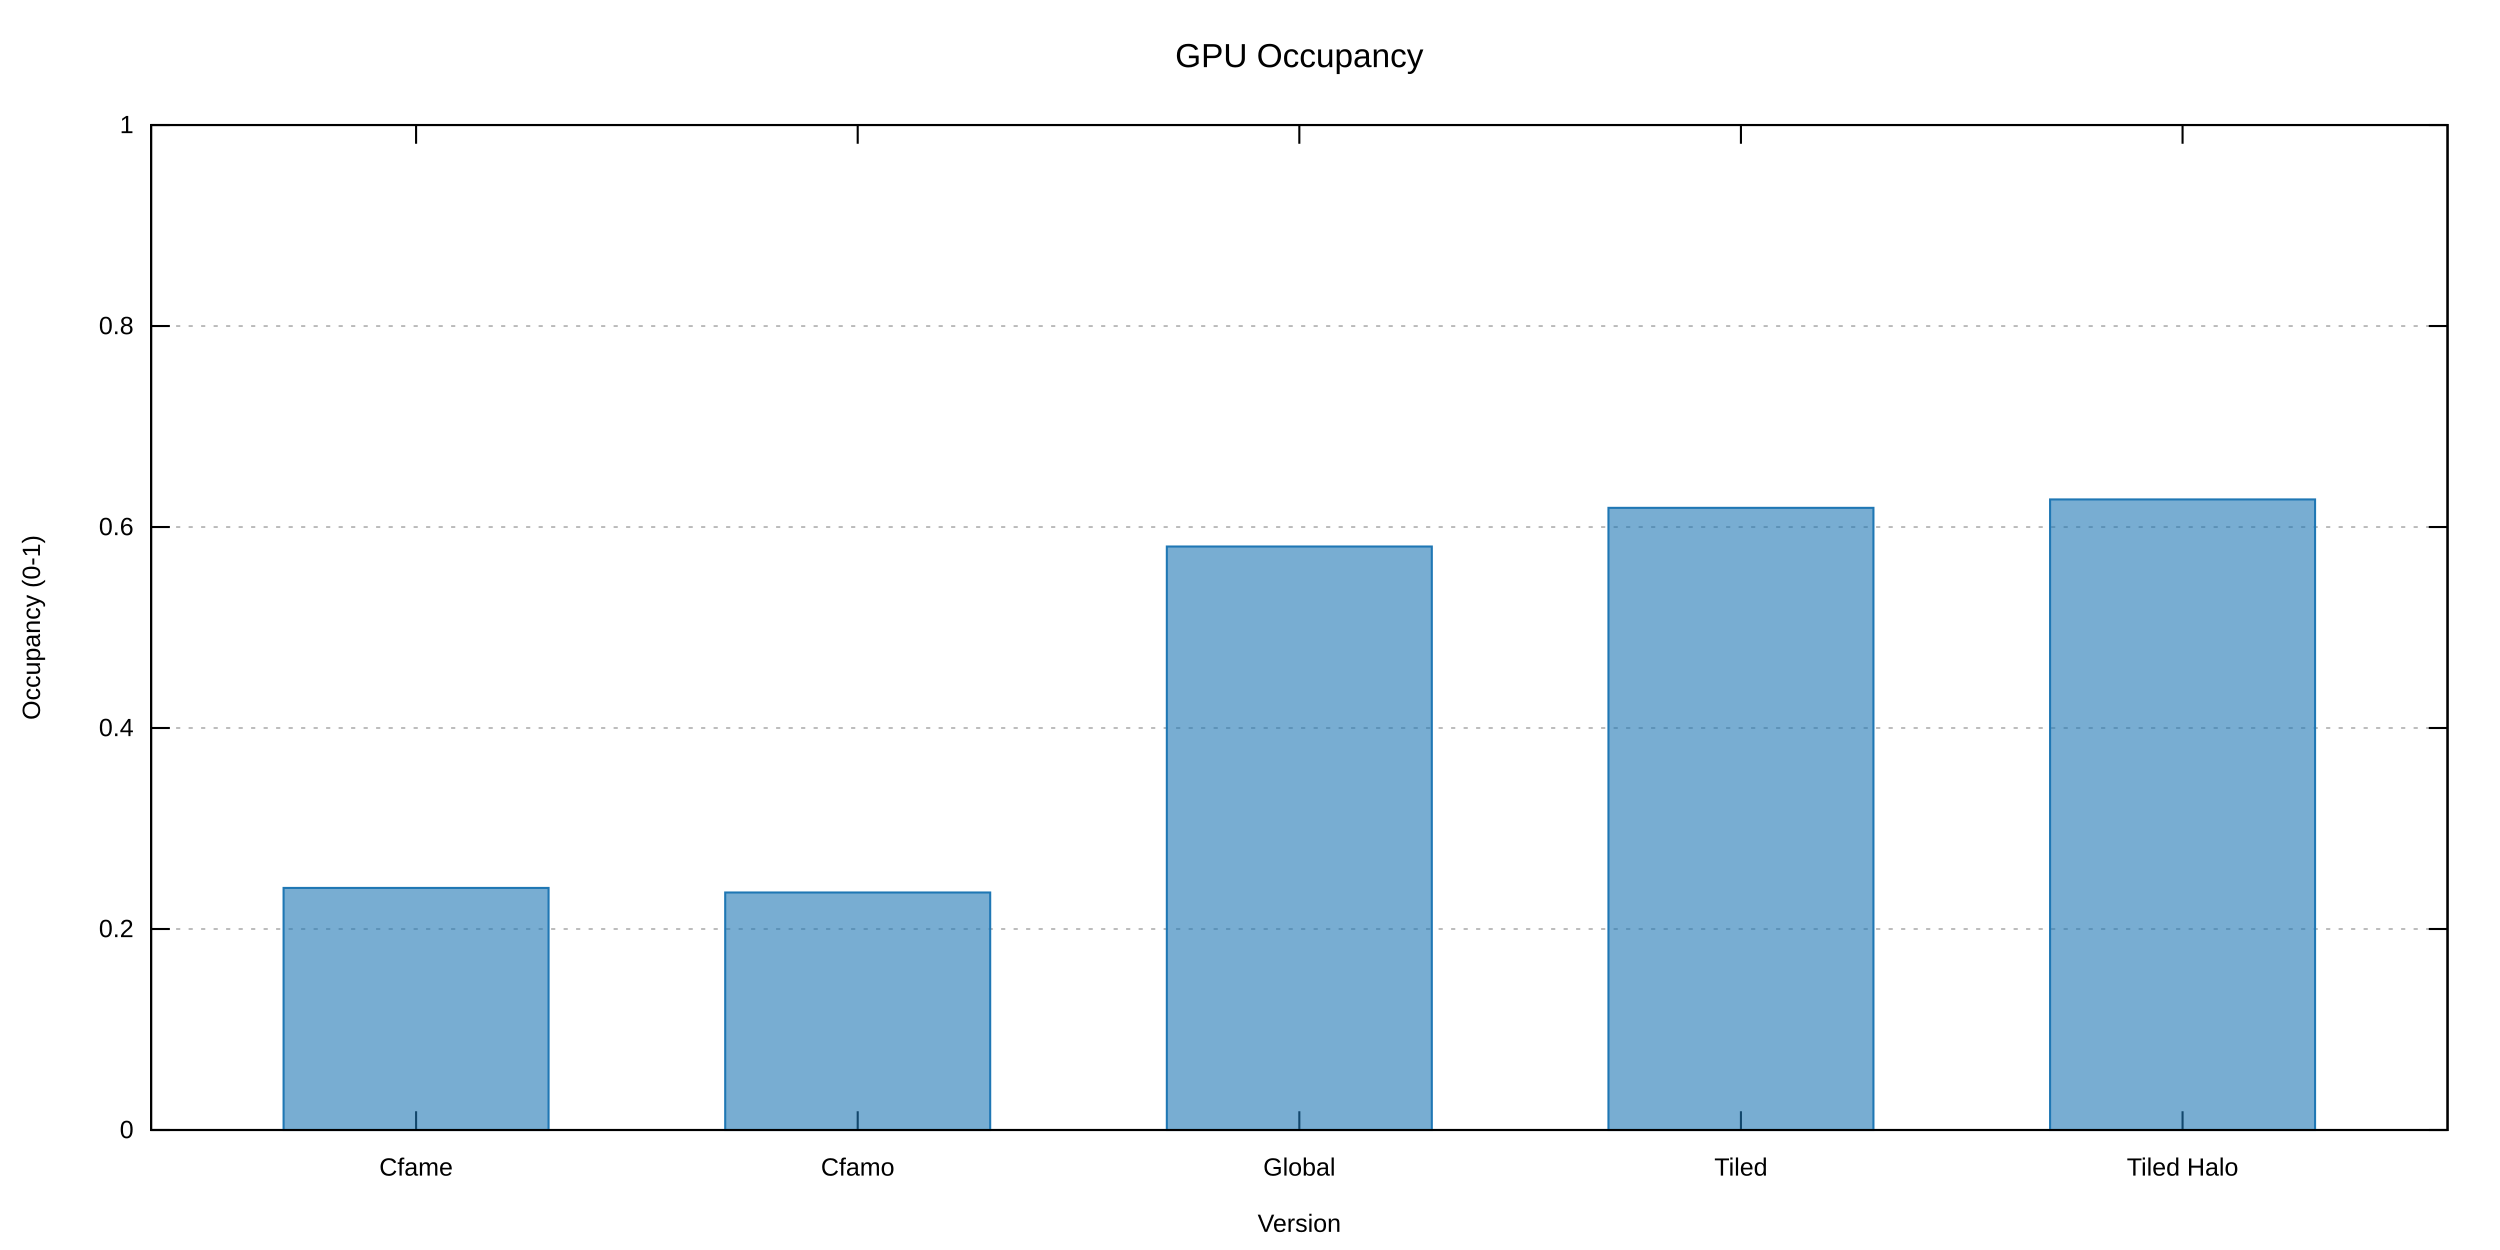
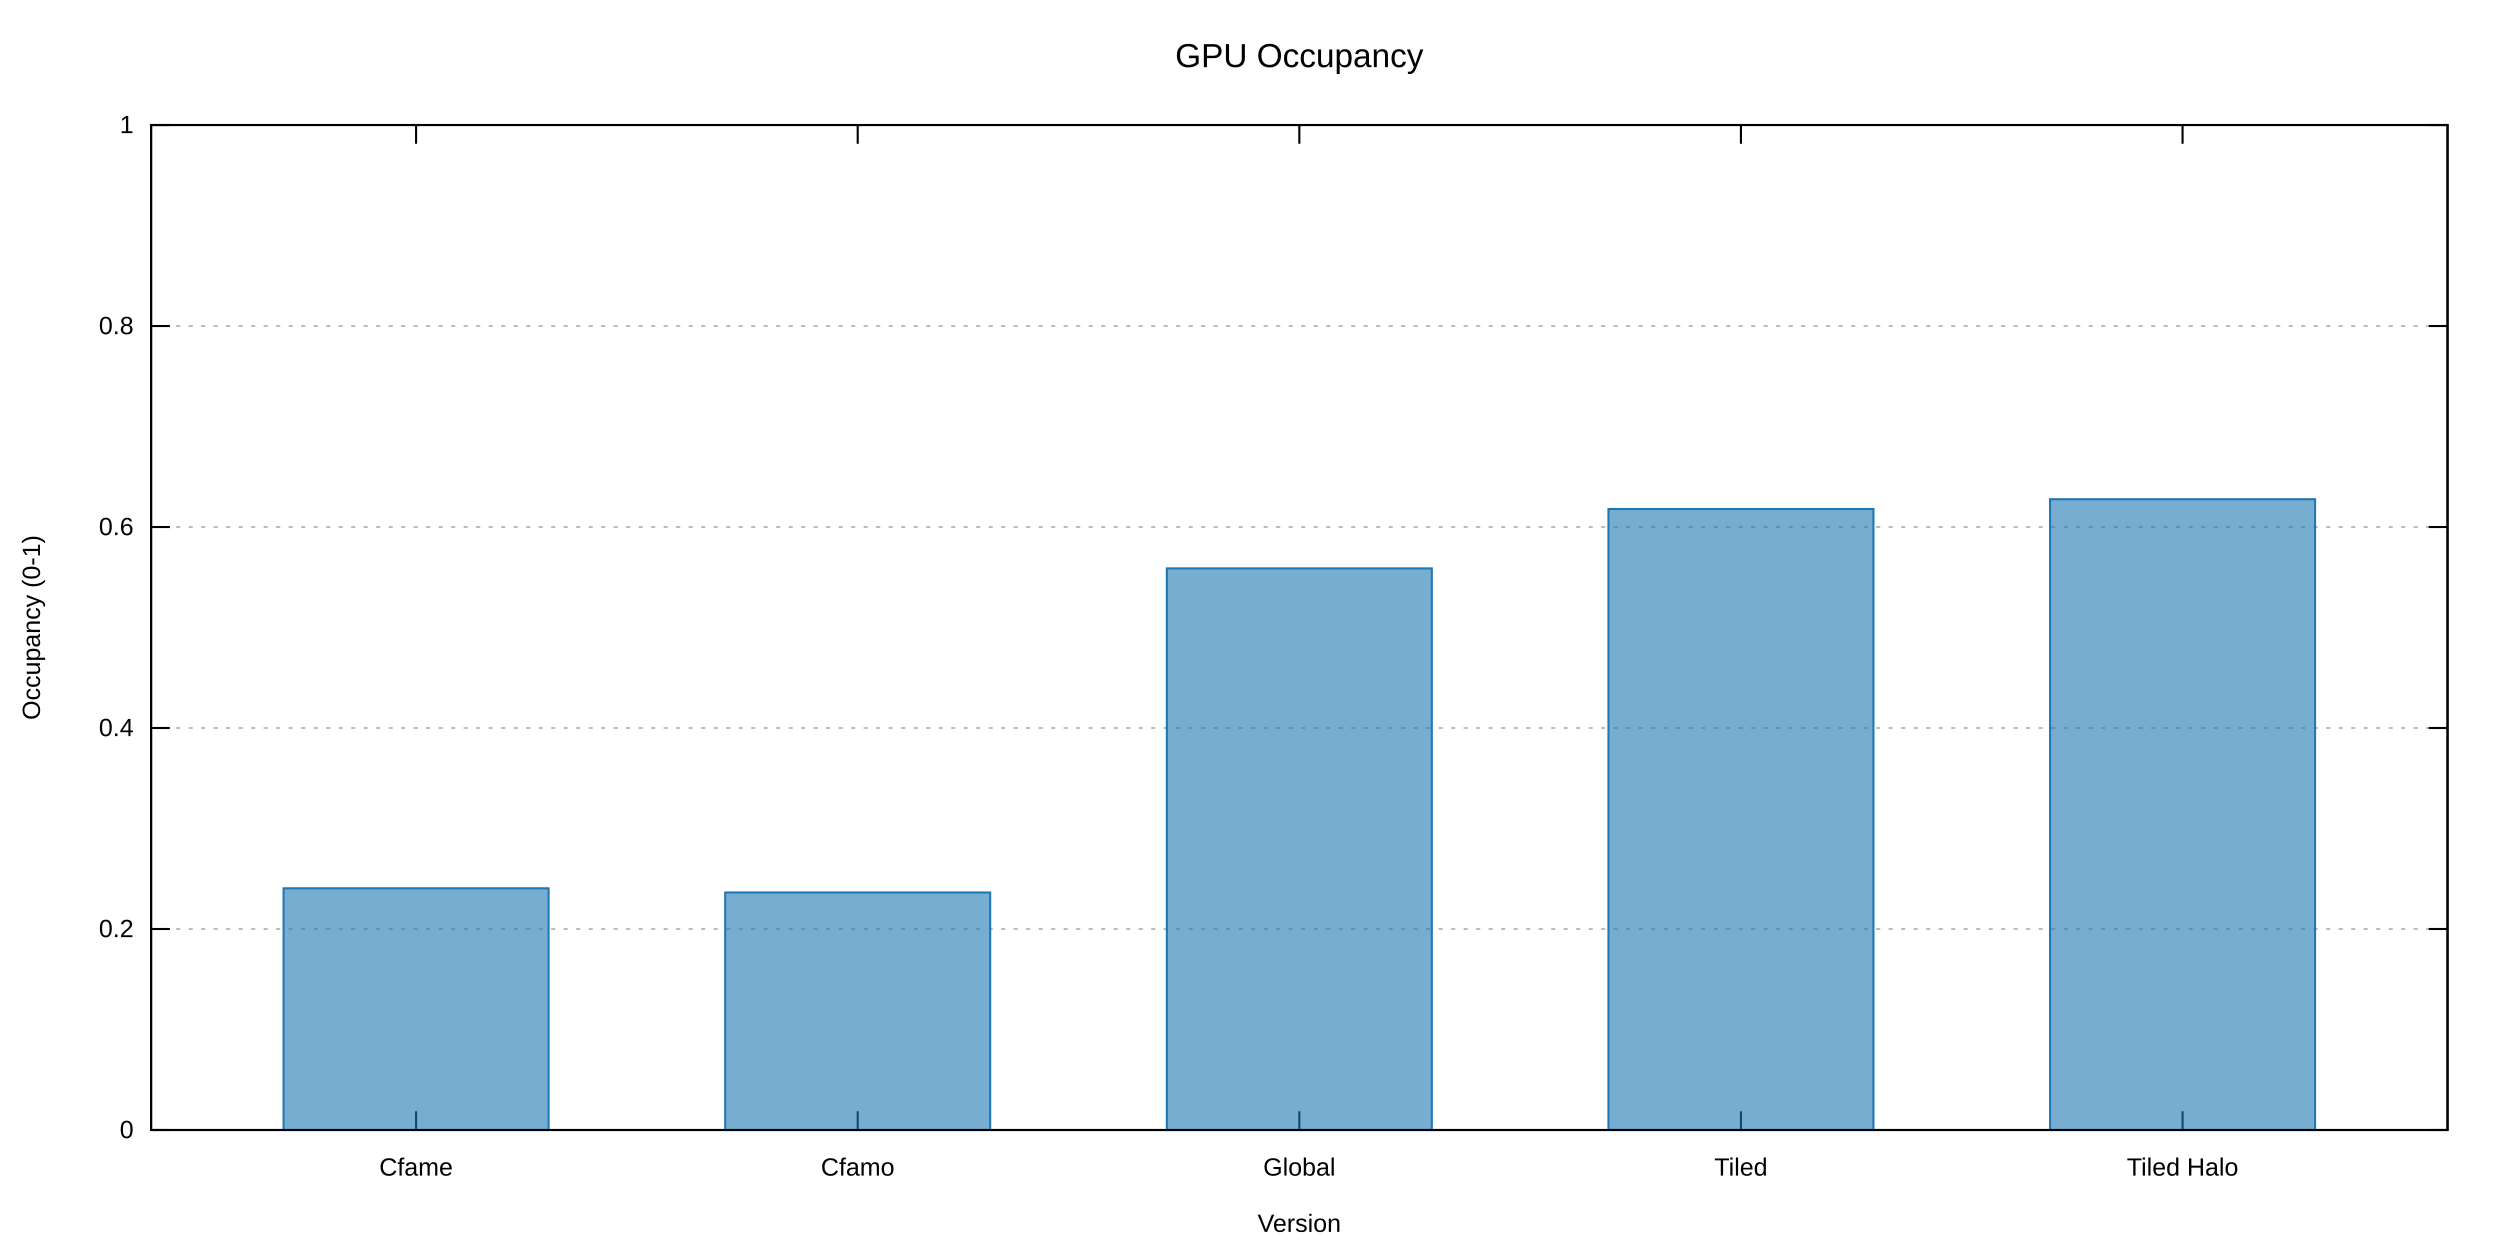
<svg xmlns="http://www.w3.org/2000/svg" xmlns:xlink="http://www.w3.org/1999/xlink" width="1200" height="600" viewBox="0 0 1200 600">
  <g id="gnuplot_canvas">
    <rect x="0" y="0" width="1200" height="600" fill="none" />
    <defs>
      <circle id="gpDot" r="0.5" stroke-width="0.5" stroke="currentColor" />
      <path id="gpPt0" stroke-width="0.222" stroke="currentColor" d="M-1,0 h2 M0,-1 v2" />
      <path id="gpPt1" stroke-width="0.222" stroke="currentColor" d="M-1,-1 L1,1 M1,-1 L-1,1" />
      <path id="gpPt2" stroke-width="0.222" stroke="currentColor" d="M-1,0 L1,0 M0,-1 L0,1 M-1,-1 L1,1 M-1,1 L1,-1" />
      <rect id="gpPt3" stroke-width="0.222" stroke="currentColor" x="-1" y="-1" width="2" height="2" />
      <rect id="gpPt4" stroke-width="0.222" stroke="currentColor" fill="currentColor" x="-1" y="-1" width="2" height="2" />
      <circle id="gpPt5" stroke-width="0.222" stroke="currentColor" cx="0" cy="0" r="1" />
      <use xlink:href="#gpPt5" id="gpPt6" fill="currentColor" stroke="none" />
      <path id="gpPt7" stroke-width="0.222" stroke="currentColor" d="M0,-1.33 L-1.33,0.67 L1.33,0.67 z" />
      <use xlink:href="#gpPt7" id="gpPt8" fill="currentColor" stroke="none" />
      <use xlink:href="#gpPt7" id="gpPt9" stroke="currentColor" transform="rotate(180)" />
      <use xlink:href="#gpPt9" id="gpPt10" fill="currentColor" stroke="none" />
      <use xlink:href="#gpPt3" id="gpPt11" stroke="currentColor" transform="rotate(45)" />
      <use xlink:href="#gpPt11" id="gpPt12" fill="currentColor" stroke="none" />
      <path id="gpPt13" stroke-width="0.222" stroke="currentColor" d="M0,1.330 L1.265,0.411 L0.782,-1.067 L-0.782,-1.076 L-1.265,0.411 z" />
      <use xlink:href="#gpPt13" id="gpPt14" fill="currentColor" stroke="none" />
      <filter id="textbox" filterUnits="objectBoundingBox" x="0" y="0" height="1" width="1">
        <feFlood flood-color="white" flood-opacity="1" result="bgnd" />
        <feComposite in="SourceGraphic" in2="bgnd" operator="atop" />
      </filter>
      <filter id="greybox" filterUnits="objectBoundingBox" x="0" y="0" height="1" width="1">
        <feFlood flood-color="lightgrey" flood-opacity="1" result="grey" />
        <feComposite in="SourceGraphic" in2="grey" operator="atop" />
      </filter>
    </defs>
    <g fill="none" color="white" stroke="currentColor" stroke-width="1.00" stroke-linecap="butt" stroke-linejoin="miter">
</g>
    <g fill="none" color="black" stroke="currentColor" stroke-width="1.00" stroke-linecap="butt" stroke-linejoin="miter">
</g>
    <g fill="none" color="black" stroke="black" stroke-width="0.50" stroke-linecap="butt" stroke-linejoin="miter">
</g>
    <g fill="none" color="gray" stroke="currentColor" stroke-width="0.50" stroke-linecap="butt" stroke-linejoin="miter">
      <path stroke="gray" stroke-dasharray="2,4" class="gridline" d="M72.53,542.40 L1174.82,542.40  " />
    </g>
    <g fill="none" color="gray" stroke="gray" stroke-width="1.00" stroke-linecap="butt" stroke-linejoin="miter">
</g>
    <g fill="none" color="black" stroke="currentColor" stroke-width="1.00" stroke-linecap="butt" stroke-linejoin="miter">
      <path stroke="black" d="M72.53,542.40 L81.53,542.40 M1174.82,542.40 L1165.82,542.40  " />
      <g transform="translate(64.14,546.30)" stroke="none" fill="black" font-family="Arial" font-size="12.00" text-anchor="end">
        <text>
          <tspan font-family="Arial"> 0</tspan>
        </text>
      </g>
    </g>
    <g fill="none" color="black" stroke="currentColor" stroke-width="1.00" stroke-linecap="butt" stroke-linejoin="miter">
</g>
    <g fill="none" color="black" stroke="black" stroke-width="0.50" stroke-linecap="butt" stroke-linejoin="miter">
</g>
    <g fill="none" color="gray" stroke="currentColor" stroke-width="0.50" stroke-linecap="butt" stroke-linejoin="miter">
      <path stroke="gray" stroke-dasharray="2,4" class="gridline" d="M72.53,445.92 L1174.82,445.92  " />
    </g>
    <g fill="none" color="gray" stroke="gray" stroke-width="1.00" stroke-linecap="butt" stroke-linejoin="miter">
</g>
    <g fill="none" color="black" stroke="currentColor" stroke-width="1.00" stroke-linecap="butt" stroke-linejoin="miter">
      <path stroke="black" d="M72.53,445.92 L81.53,445.92 M1174.82,445.92 L1165.82,445.92  " />
      <g transform="translate(64.14,449.82)" stroke="none" fill="black" font-family="Arial" font-size="12.00" text-anchor="end">
        <text>
          <tspan font-family="Arial"> 0.2</tspan>
        </text>
      </g>
    </g>
    <g fill="none" color="black" stroke="currentColor" stroke-width="1.00" stroke-linecap="butt" stroke-linejoin="miter">
</g>
    <g fill="none" color="black" stroke="black" stroke-width="0.50" stroke-linecap="butt" stroke-linejoin="miter">
</g>
    <g fill="none" color="gray" stroke="currentColor" stroke-width="0.50" stroke-linecap="butt" stroke-linejoin="miter">
      <path stroke="gray" stroke-dasharray="2,4" class="gridline" d="M72.53,349.44 L1174.82,349.44  " />
    </g>
    <g fill="none" color="gray" stroke="gray" stroke-width="1.00" stroke-linecap="butt" stroke-linejoin="miter">
</g>
    <g fill="none" color="black" stroke="currentColor" stroke-width="1.00" stroke-linecap="butt" stroke-linejoin="miter">
      <path stroke="black" d="M72.53,349.44 L81.53,349.44 M1174.82,349.44 L1165.82,349.44  " />
      <g transform="translate(64.14,353.34)" stroke="none" fill="black" font-family="Arial" font-size="12.00" text-anchor="end">
        <text>
          <tspan font-family="Arial"> 0.4</tspan>
        </text>
      </g>
    </g>
    <g fill="none" color="black" stroke="currentColor" stroke-width="1.00" stroke-linecap="butt" stroke-linejoin="miter">
</g>
    <g fill="none" color="black" stroke="black" stroke-width="0.50" stroke-linecap="butt" stroke-linejoin="miter">
</g>
    <g fill="none" color="gray" stroke="currentColor" stroke-width="0.50" stroke-linecap="butt" stroke-linejoin="miter">
      <path stroke="gray" stroke-dasharray="2,4" class="gridline" d="M72.53,252.97 L1174.82,252.97  " />
    </g>
    <g fill="none" color="gray" stroke="gray" stroke-width="1.00" stroke-linecap="butt" stroke-linejoin="miter">
</g>
    <g fill="none" color="black" stroke="currentColor" stroke-width="1.00" stroke-linecap="butt" stroke-linejoin="miter">
      <path stroke="black" d="M72.53,252.97 L81.53,252.97 M1174.82,252.97 L1165.82,252.97  " />
      <g transform="translate(64.14,256.87)" stroke="none" fill="black" font-family="Arial" font-size="12.00" text-anchor="end">
        <text>
          <tspan font-family="Arial"> 0.6</tspan>
        </text>
      </g>
    </g>
    <g fill="none" color="black" stroke="currentColor" stroke-width="1.00" stroke-linecap="butt" stroke-linejoin="miter">
</g>
    <g fill="none" color="black" stroke="black" stroke-width="0.50" stroke-linecap="butt" stroke-linejoin="miter">
</g>
    <g fill="none" color="gray" stroke="currentColor" stroke-width="0.50" stroke-linecap="butt" stroke-linejoin="miter">
      <path stroke="gray" stroke-dasharray="2,4" class="gridline" d="M72.53,156.49 L1174.82,156.49  " />
    </g>
    <g fill="none" color="gray" stroke="gray" stroke-width="1.00" stroke-linecap="butt" stroke-linejoin="miter">
</g>
    <g fill="none" color="black" stroke="currentColor" stroke-width="1.00" stroke-linecap="butt" stroke-linejoin="miter">
      <path stroke="black" d="M72.53,156.49 L81.53,156.49 M1174.82,156.49 L1165.82,156.49  " />
      <g transform="translate(64.14,160.39)" stroke="none" fill="black" font-family="Arial" font-size="12.00" text-anchor="end">
        <text>
          <tspan font-family="Arial"> 0.8</tspan>
        </text>
      </g>
    </g>
    <g fill="none" color="black" stroke="currentColor" stroke-width="1.00" stroke-linecap="butt" stroke-linejoin="miter">
</g>
    <g fill="none" color="black" stroke="black" stroke-width="0.50" stroke-linecap="butt" stroke-linejoin="miter">
</g>
    <g fill="none" color="gray" stroke="currentColor" stroke-width="0.50" stroke-linecap="butt" stroke-linejoin="miter">
      <path stroke="gray" stroke-dasharray="2,4" class="gridline" d="M72.53,60.01 L1174.82,60.01  " />
    </g>
    <g fill="none" color="gray" stroke="gray" stroke-width="1.00" stroke-linecap="butt" stroke-linejoin="miter">
</g>
    <g fill="none" color="black" stroke="currentColor" stroke-width="1.00" stroke-linecap="butt" stroke-linejoin="miter">
      <path stroke="black" d="M72.53,60.01 L81.53,60.01 M1174.82,60.01 L1165.82,60.01  " />
      <g transform="translate(64.14,63.91)" stroke="none" fill="black" font-family="Arial" font-size="12.00" text-anchor="end">
        <text>
          <tspan font-family="Arial"> 1</tspan>
        </text>
      </g>
    </g>
    <g fill="none" color="black" stroke="currentColor" stroke-width="1.00" stroke-linecap="butt" stroke-linejoin="miter">
      <path stroke="black" d="M199.72,542.40 L199.72,533.40 M199.72,60.01 L199.72,69.01  " />
      <g transform="translate(199.72,564.30)" stroke="none" fill="black" font-family="Arial" font-size="12.00" text-anchor="middle">
        <text>
          <tspan font-family="Arial">Cfame</tspan>
        </text>
      </g>
    </g>
    <g fill="none" color="black" stroke="currentColor" stroke-width="1.00" stroke-linecap="butt" stroke-linejoin="miter">
      <path stroke="black" d="M411.70,542.40 L411.70,533.40 M411.70,60.01 L411.70,69.01  " />
      <g transform="translate(411.70,564.30)" stroke="none" fill="black" font-family="Arial" font-size="12.00" text-anchor="middle">
        <text>
          <tspan font-family="Arial">Cfamo</tspan>
        </text>
      </g>
    </g>
    <g fill="none" color="black" stroke="currentColor" stroke-width="1.00" stroke-linecap="butt" stroke-linejoin="miter">
      <path stroke="black" d="M623.68,542.40 L623.68,533.40 M623.68,60.01 L623.68,69.01  " />
      <g transform="translate(623.68,564.30)" stroke="none" fill="black" font-family="Arial" font-size="12.00" text-anchor="middle">
        <text>
          <tspan font-family="Arial">Global</tspan>
        </text>
      </g>
    </g>
    <g fill="none" color="black" stroke="currentColor" stroke-width="1.00" stroke-linecap="butt" stroke-linejoin="miter">
      <path stroke="black" d="M835.65,542.40 L835.65,533.40 M835.65,60.01 L835.65,69.01  " />
      <g transform="translate(835.65,564.30)" stroke="none" fill="black" font-family="Arial" font-size="12.00" text-anchor="middle">
        <text>
          <tspan font-family="Arial">Tiled</tspan>
        </text>
      </g>
    </g>
    <g fill="none" color="black" stroke="currentColor" stroke-width="1.00" stroke-linecap="butt" stroke-linejoin="miter">
      <path stroke="black" d="M1047.63,542.40 L1047.63,533.40 M1047.63,60.01 L1047.63,69.01  " />
      <g transform="translate(1047.63,564.30)" stroke="none" fill="black" font-family="Arial" font-size="12.00" text-anchor="middle">
        <text>
          <tspan font-family="Arial">Tiled Halo</tspan>
        </text>
      </g>
    </g>
    <g fill="none" color="black" stroke="currentColor" stroke-width="1.00" stroke-linecap="butt" stroke-linejoin="miter">
</g>
    <g fill="none" color="black" stroke="currentColor" stroke-width="1.00" stroke-linecap="butt" stroke-linejoin="miter">
      <path stroke="black" d="M72.53,60.01 L72.53,542.40 L1174.82,542.40 L1174.82,60.01 L72.53,60.01 Z  " />
    </g>
    <g fill="none" color="black" stroke="currentColor" stroke-width="1.00" stroke-linecap="butt" stroke-linejoin="miter">
      <g transform="translate(19.18,301.21) rotate(270)" stroke="none" fill="black" font-family="Arial" font-size="12.00" text-anchor="middle">
        <text>
          <tspan font-family="Arial">Occupancy (0-1)</tspan>
        </text>
      </g>
    </g>
    <g fill="none" color="black" stroke="currentColor" stroke-width="1.00" stroke-linecap="butt" stroke-linejoin="miter">
      <g transform="translate(623.67,591.30)" stroke="none" fill="black" font-family="Arial" font-size="12.00" text-anchor="middle">
        <text>
          <tspan font-family="Arial">Version</tspan>
        </text>
      </g>
    </g>
    <g fill="none" color="black" stroke="currentColor" stroke-width="1.00" stroke-linecap="butt" stroke-linejoin="miter">
</g>
    <g id="gnuplot_plot_1">
      <g fill="none" color="black" stroke="currentColor" stroke-width="1.00" stroke-linecap="butt" stroke-linejoin="miter">
        <g stroke="none" shape-rendering="crispEdges">
-           <polygon fill="rgb( 31, 119, 180)" fill-opacity="0.6" points="136.12,542.40 263.32,542.40 263.32,426.20 136.12,426.20 " />
-         </g>
-         <path stroke="rgb( 31, 119, 180)" d="M136.12,542.40 L136.12,426.21 L263.31,426.21 L263.31,542.40 L136.12,542.40 Z  " />
+           <polygon fill="rgb( 31, 119, 180)" fill-opacity="0.6" points="136.12,542.40 263.32,542.40 263.32,426.37 136.12,426.37 " />
+         </g>
+         <path stroke="rgb( 31, 119, 180)" d="M136.12,542.40 L136.12,426.38 L263.31,426.38 L263.31,542.40 L136.12,542.40 Z  " />
        <g stroke="none" shape-rendering="crispEdges">
          <polygon fill="rgb( 31, 119, 180)" fill-opacity="0.6" points="348.10,542.40 475.30,542.40 475.30,428.39 348.10,428.39 " />
        </g>
        <path stroke="rgb( 31, 119, 180)" d="M348.10,542.40 L348.10,428.40 L475.29,428.40 L475.29,542.40 L348.10,542.40 Z  " />
        <g stroke="none" shape-rendering="crispEdges">
-           <polygon fill="rgb( 31, 119, 180)" fill-opacity="0.6" points="560.08,542.40 687.28,542.40 687.28,262.32 560.08,262.32 " />
-         </g>
-         <path stroke="rgb( 31, 119, 180)" d="M560.08,542.40 L560.08,262.33 L687.27,262.33 L687.27,542.40 L560.08,542.40 Z  " />
-         <g stroke="none" shape-rendering="crispEdges">
-           <polygon fill="rgb( 31, 119, 180)" fill-opacity="0.6" points="772.06,542.40 899.26,542.40 899.26,243.76 772.06,243.76 " />
-         </g>
-         <path stroke="rgb( 31, 119, 180)" d="M772.06,542.40 L772.06,243.77 L899.25,243.77 L899.25,542.40 L772.06,542.40 Z  " />
-         <g stroke="none" shape-rendering="crispEdges">
-           <polygon fill="rgb( 31, 119, 180)" fill-opacity="0.6" points="984.04,542.40 1111.24,542.40 1111.24,239.72 984.04,239.72 " />
-         </g>
-         <path stroke="rgb( 31, 119, 180)" d="M984.04,542.40 L984.04,239.73 L1111.23,239.73 L1111.23,542.40 L984.04,542.40 Z  " />
+           <polygon fill="rgb( 31, 119, 180)" fill-opacity="0.6" points="560.08,542.40 687.28,542.40 687.28,272.82 560.08,272.82 " />
+         </g>
+         <path stroke="rgb( 31, 119, 180)" d="M560.08,542.40 L560.08,272.83 L687.27,272.83 L687.27,542.40 L560.08,542.40 Z  " />
+         <g stroke="none" shape-rendering="crispEdges">
+           <polygon fill="rgb( 31, 119, 180)" fill-opacity="0.6" points="772.06,542.40 899.26,542.40 899.26,244.31 772.06,244.31 " />
+         </g>
+         <path stroke="rgb( 31, 119, 180)" d="M772.06,542.40 L772.06,244.32 L899.25,244.32 L899.25,542.40 L772.06,542.40 Z  " />
+         <g stroke="none" shape-rendering="crispEdges">
+           <polygon fill="rgb( 31, 119, 180)" fill-opacity="0.6" points="984.04,542.40 1111.24,542.40 1111.24,239.62 984.04,239.62 " />
+         </g>
+         <path stroke="rgb( 31, 119, 180)" d="M984.04,542.40 L984.04,239.63 L1111.23,239.63 L1111.23,542.40 L984.04,542.40 Z  " />
      </g>
    </g>
    <g fill="none" color="white" stroke="rgb( 31, 119, 180)" stroke-width="2.00" stroke-linecap="butt" stroke-linejoin="miter">
</g>
    <g fill="none" color="black" stroke="currentColor" stroke-width="2.00" stroke-linecap="butt" stroke-linejoin="miter">
</g>
    <g fill="none" color="black" stroke="black" stroke-width="1.00" stroke-linecap="butt" stroke-linejoin="miter">
</g>
    <g fill="none" color="black" stroke="currentColor" stroke-width="1.00" stroke-linecap="butt" stroke-linejoin="miter">
      <path stroke="black" d="M72.53,60.01 L72.53,542.40 L1174.82,542.40 L1174.82,60.01 L72.53,60.01 Z  " />
    </g>
    <g fill="none" color="black" stroke="currentColor" stroke-width="1.00" stroke-linecap="butt" stroke-linejoin="miter">
      <g transform="translate(623.67,32.21)" stroke="none" fill="black" font-family="Arial" font-size="16.00" text-anchor="middle">
        <text>
          <tspan font-family="Arial">GPU Occupancy</tspan>
        </text>
      </g>
    </g>
    <g fill="none" color="black" stroke="currentColor" stroke-width="1.00" stroke-linecap="butt" stroke-linejoin="miter">
</g>
  </g>
</svg>
